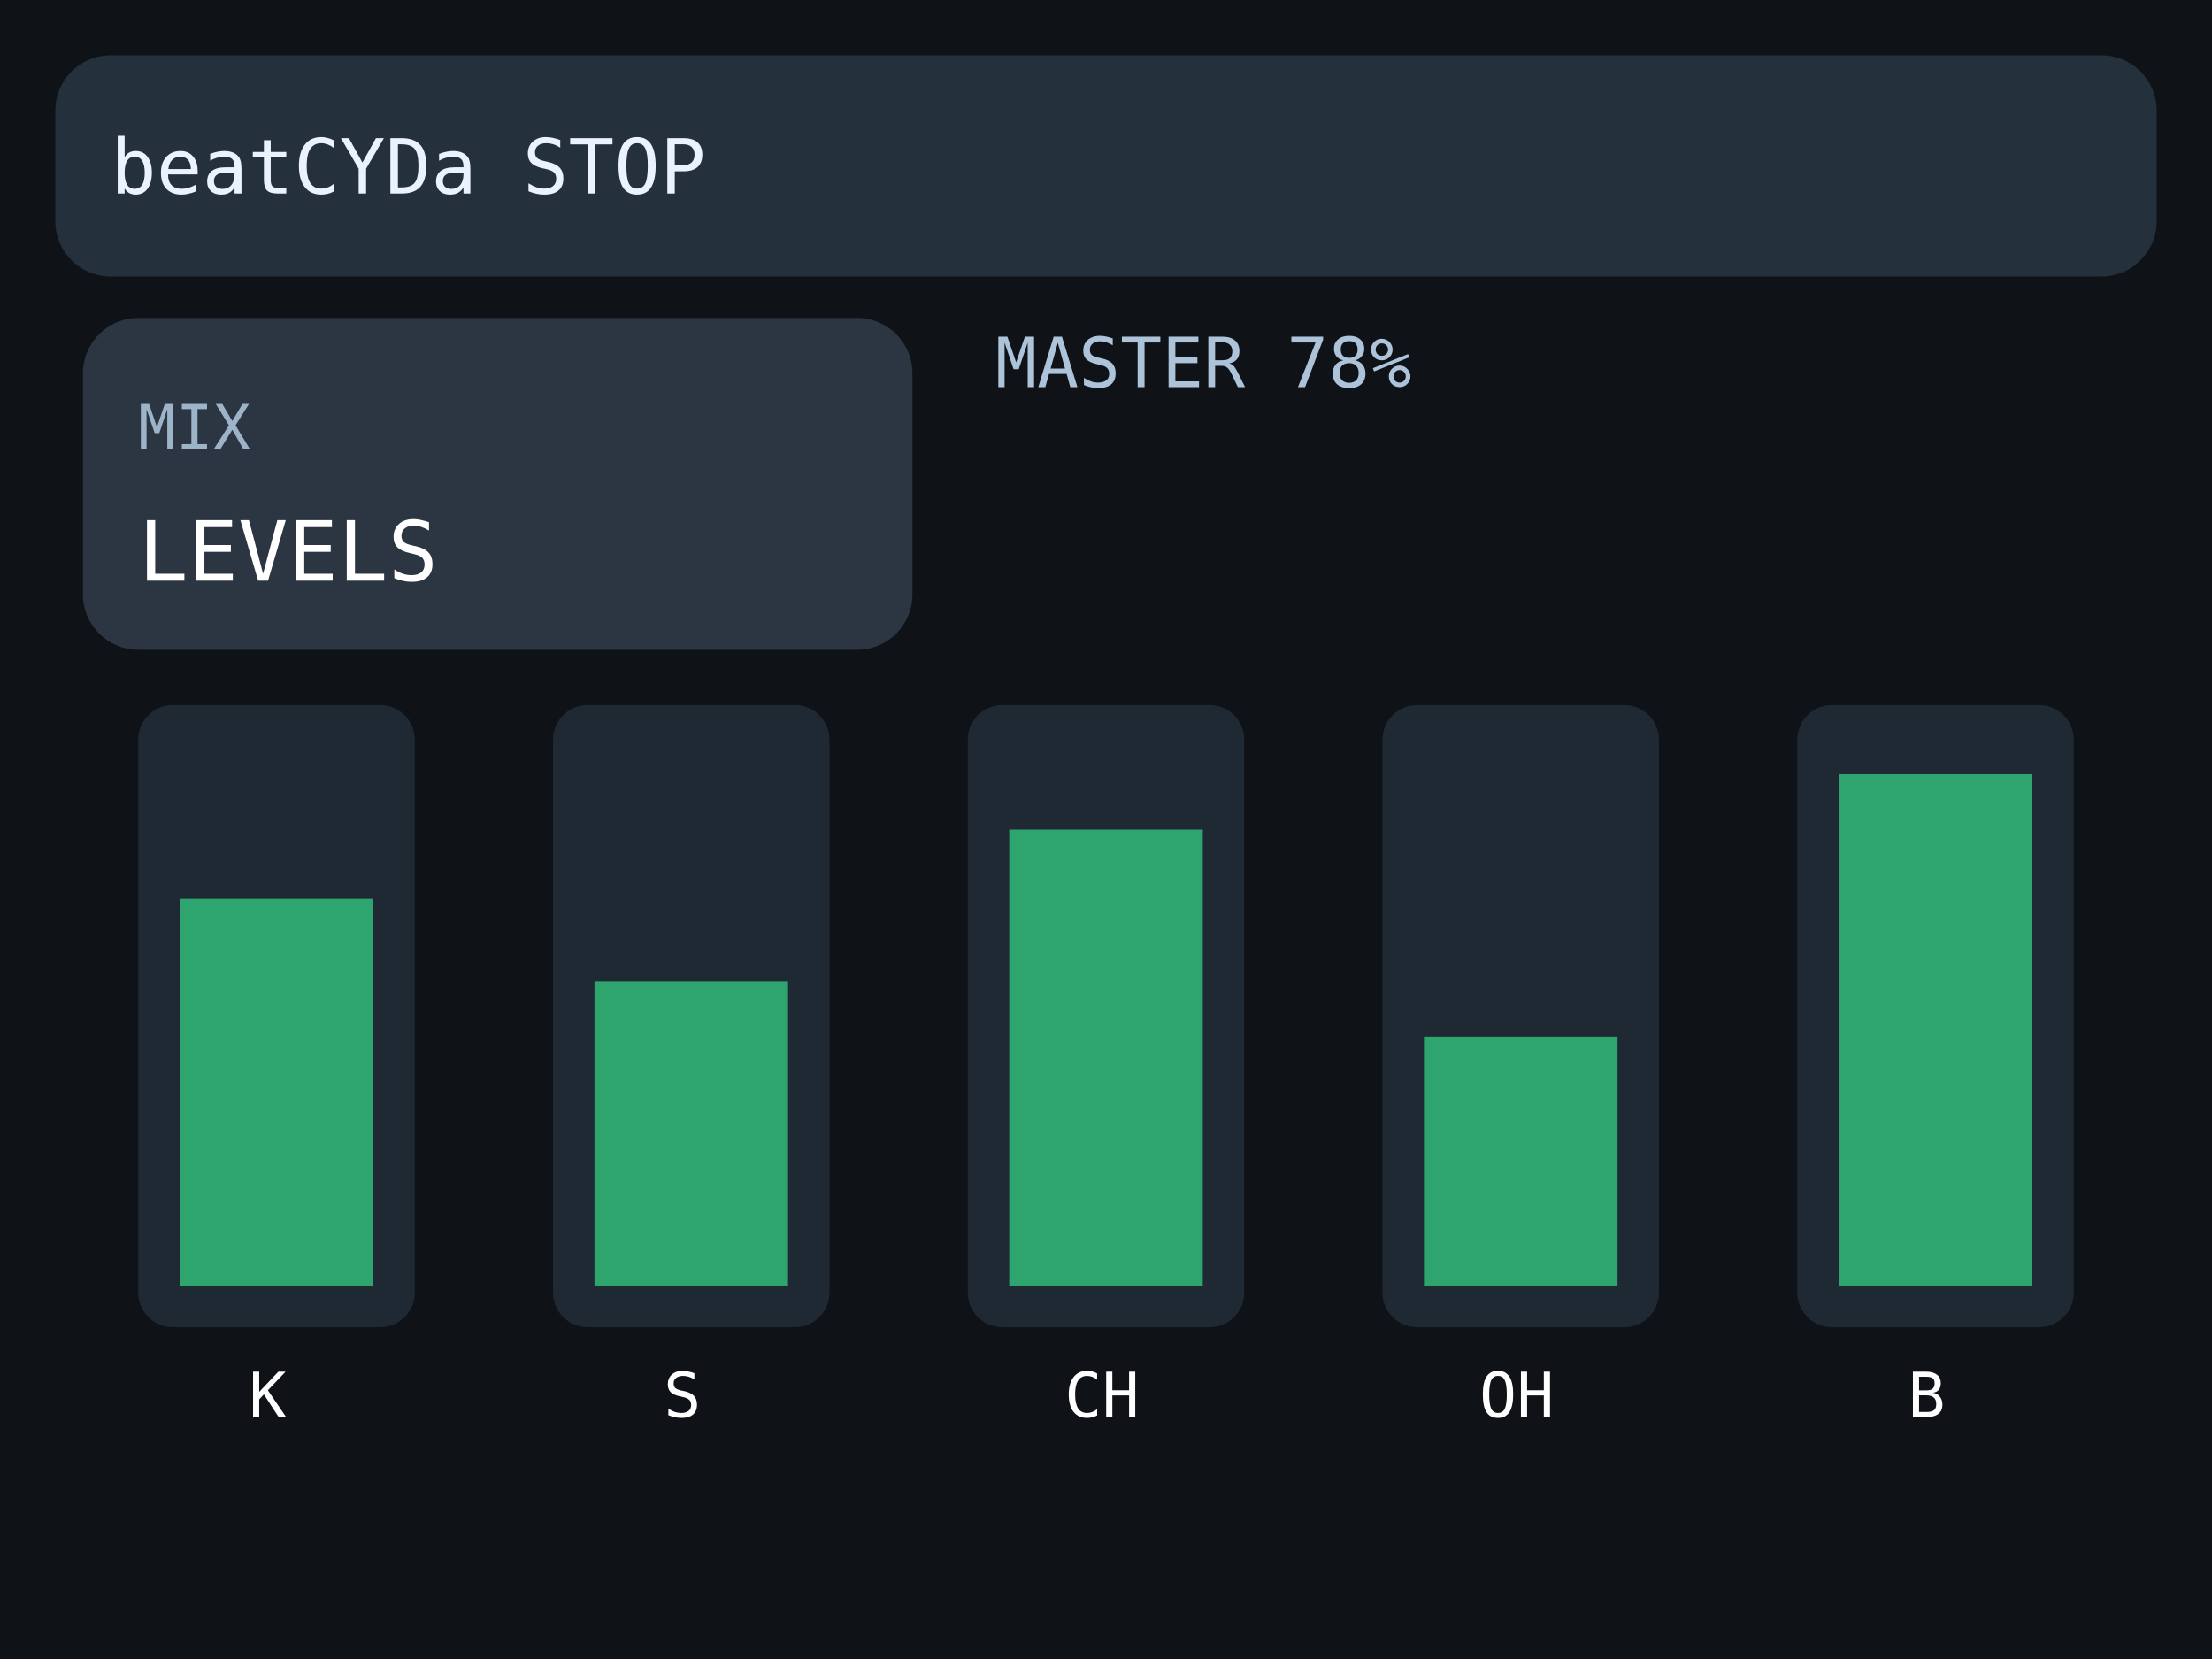
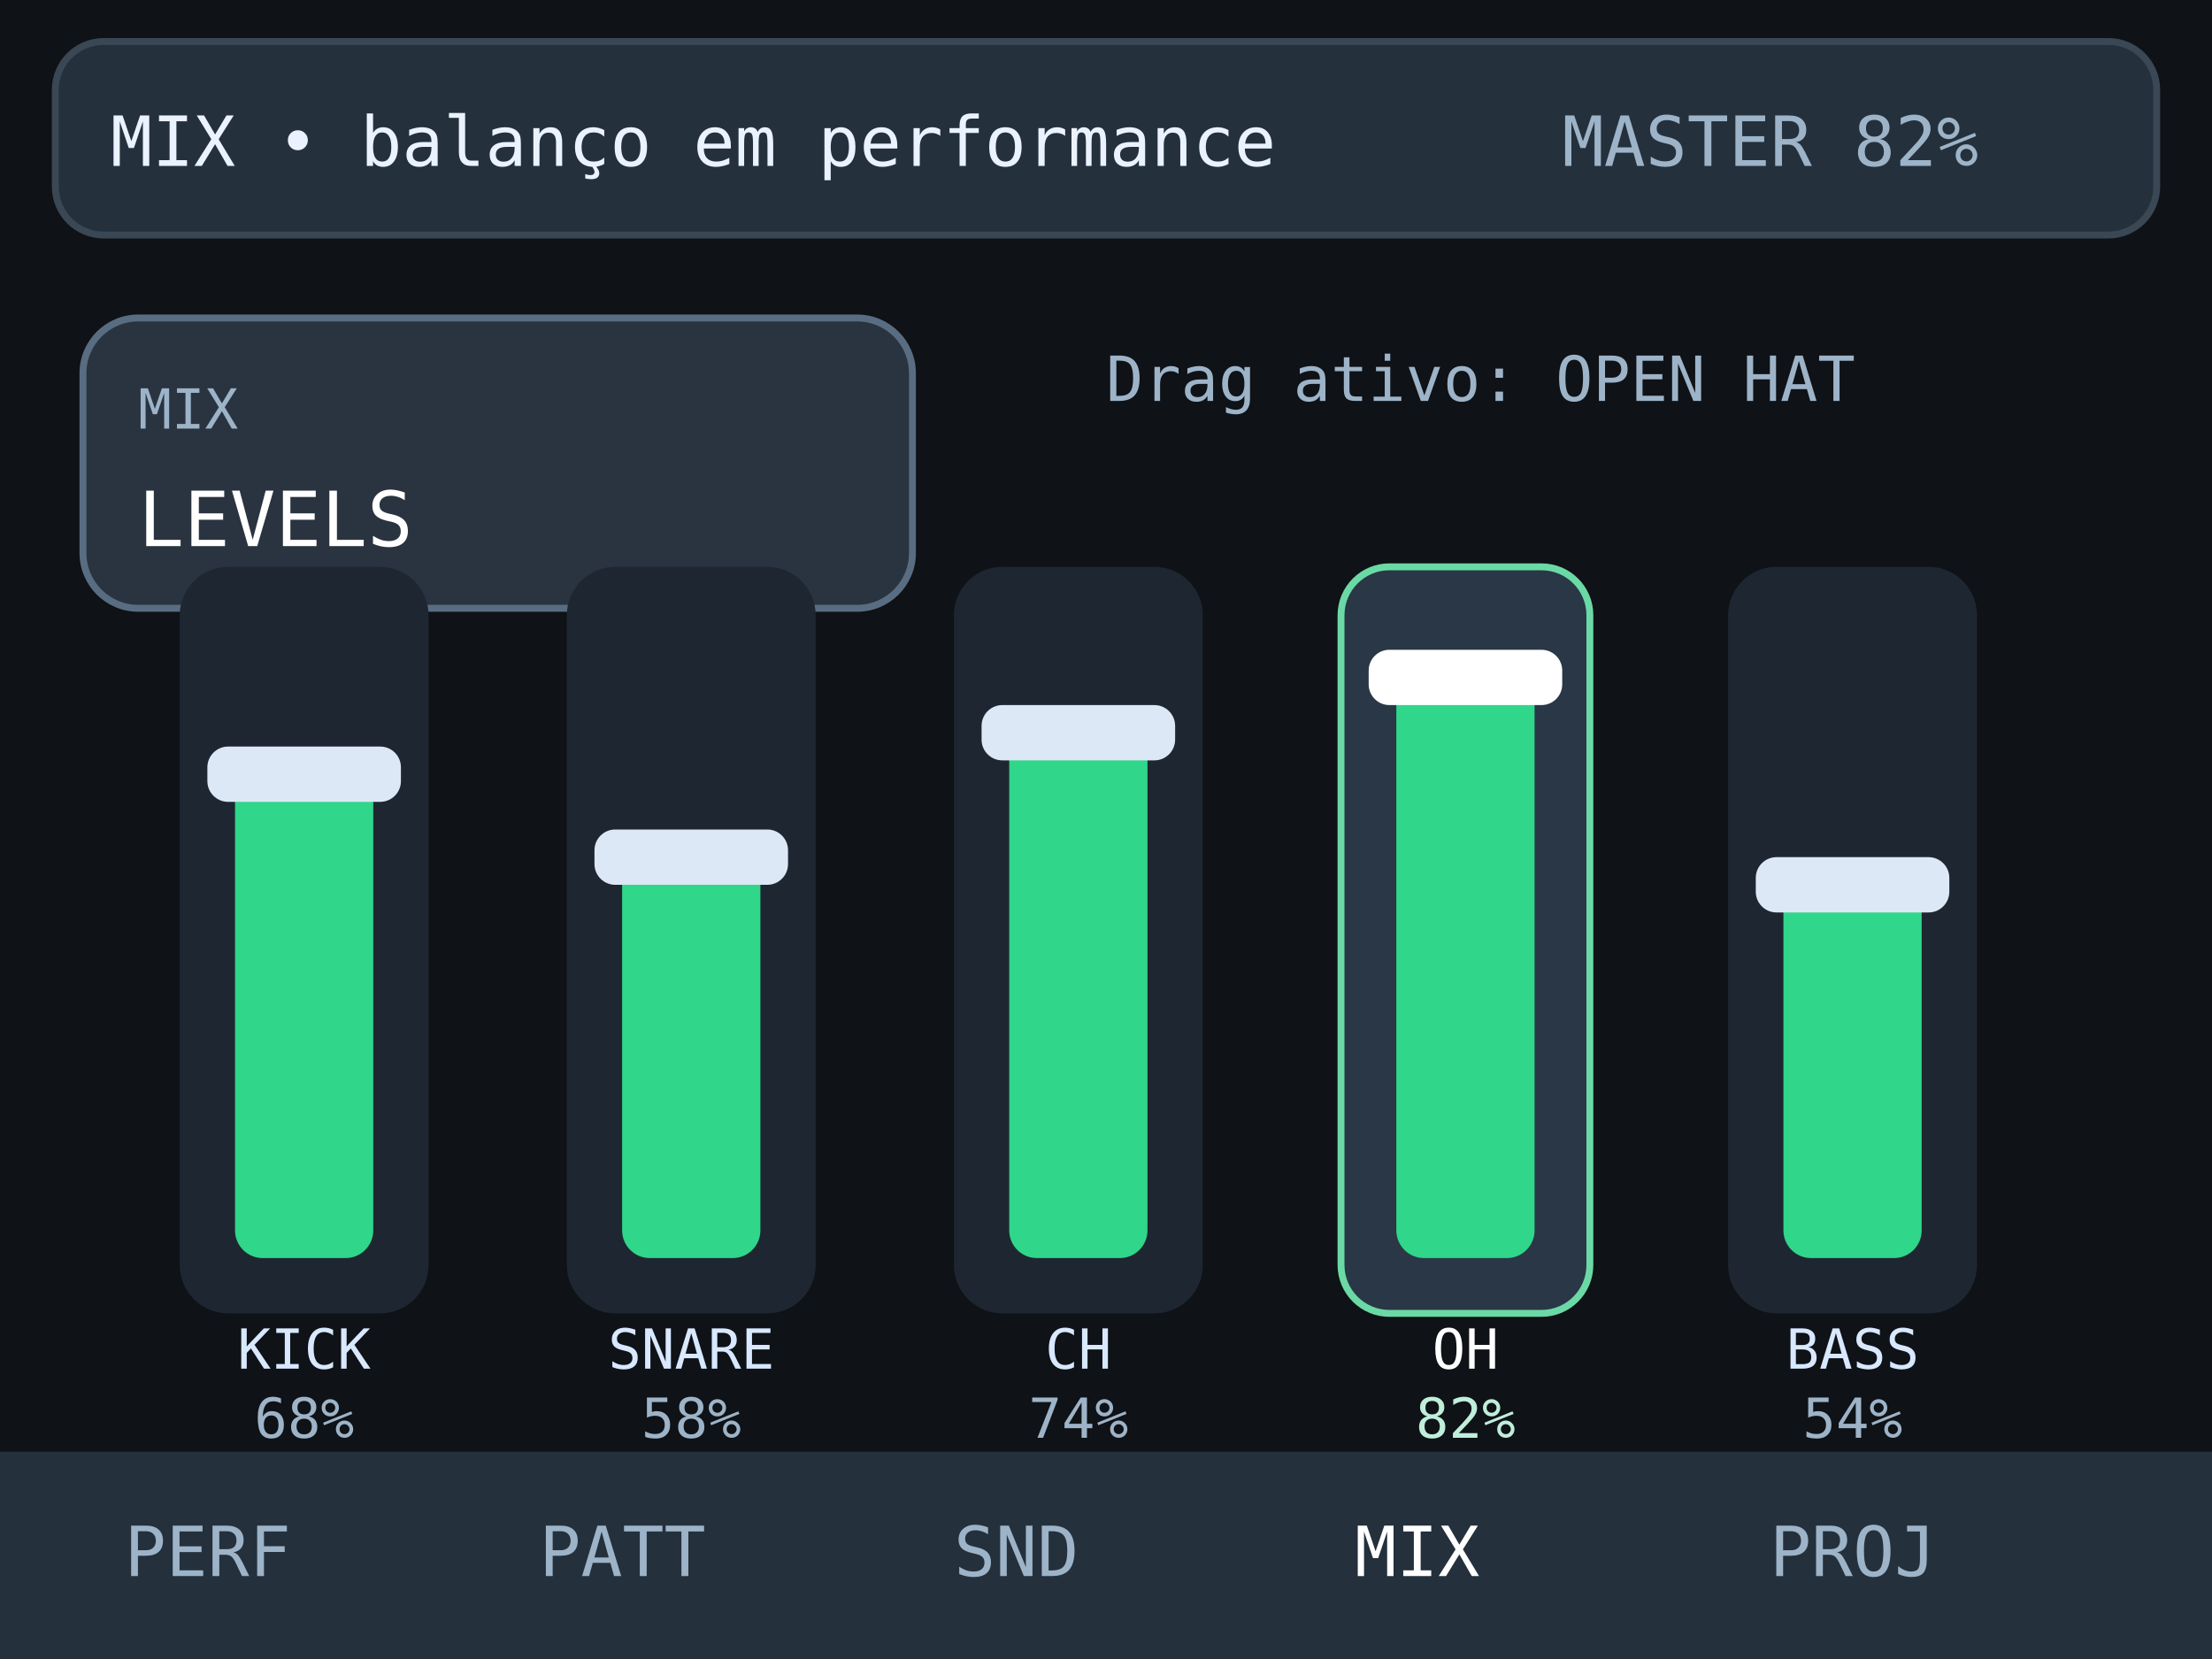
<svg xmlns="http://www.w3.org/2000/svg" width="960" height="720" viewBox="0 0 320 240">
  <rect width="320" height="240" fill="#0f1216" />
-   <rect x="8" y="8" width="304" height="32" rx="8" fill="#24303c" />
-   <text x="16" y="28" fill="#eaf2ff" font-size="11" font-family="monospace">beatCYDa STOP</text>
-   <rect x="12" y="46" width="120" height="48" rx="8" fill="#2b3642" />
-   <text x="20" y="65" fill="#9db3c8" font-size="9" font-family="monospace">MIX</text>
-   <text x="20" y="84" fill="#ffffff" font-size="12" font-family="monospace">LEVELS</text>
-   <text x="144" y="56" fill="#adc3d9" font-size="10" font-family="monospace">MASTER 78%</text>
-   <g font-family="monospace" font-size="9" fill="white">
-     <rect x="20" y="102" width="40" height="90" rx="5" fill="#1f2933" />
-     <rect x="26" y="130" width="28" height="56" fill="#2ea56e" />
-     <text x="36" y="205">K</text>
-     <rect x="80" y="102" width="40" height="90" rx="5" fill="#1f2933" />
-     <rect x="86" y="142" width="28" height="44" fill="#2ea56e" />
-     <text x="96" y="205">S</text>
-     <rect x="140" y="102" width="40" height="90" rx="5" fill="#1f2933" />
-     <rect x="146" y="120" width="28" height="66" fill="#2ea56e" />
-     <text x="154" y="205">CH</text>
-     <rect x="200" y="102" width="40" height="90" rx="5" fill="#1f2933" />
-     <rect x="206" y="150" width="28" height="36" fill="#2ea56e" />
-     <text x="214" y="205">OH</text>
-     <rect x="260" y="102" width="40" height="90" rx="5" fill="#1f2933" />
-     <rect x="266" y="112" width="28" height="74" fill="#2ea56e" />
-     <text x="276" y="205">B</text>
+   <rect x="8" y="6" width="304" height="28" rx="7" fill="#24303c" stroke="#3a4754" />
+   <text x="16" y="24" fill="#eaf2ff" font-size="10" font-family="monospace">MIX • balanço em performance</text>
+   <text x="226" y="24" fill="#9db3c8" font-size="10" font-family="monospace">MASTER 82%</text>
+   <rect x="12" y="46" width="120" height="42" rx="8" fill="#2a3440" stroke="#596d82" />
+   <text x="20" y="62" fill="#9db3c8" font-size="8" font-family="monospace">MIX</text>
+   <text x="20" y="79" fill="#ffffff" font-size="11" font-family="monospace">LEVELS</text>
+   <text x="160" y="58" fill="#9db3c8" font-size="9" font-family="monospace">Drag ativo: OPEN HAT</text>
+   <g font-family="monospace" font-size="8" text-anchor="middle">
+     <rect x="26" y="82" width="36" height="108" rx="7" fill="#1e2731" />
+     <rect x="34" y="112" width="20" height="70" rx="4" fill="#30d689" />
+     <rect x="30" y="108" width="28" height="8" rx="3" fill="#dce8f6" />
+     <text x="44" y="198" fill="#d8e8ff">KICK</text>
+     <text x="44" y="208" fill="#9db3c8">68%</text>
+     <rect x="82" y="82" width="36" height="108" rx="7" fill="#1e2731" />
+     <rect x="90" y="124" width="20" height="58" rx="4" fill="#30d689" />
+     <rect x="86" y="120" width="28" height="8" rx="3" fill="#dce8f6" />
+     <text x="100" y="198" fill="#d8e8ff">SNARE</text>
+     <text x="100" y="208" fill="#9db3c8">58%</text>
+     <rect x="138" y="82" width="36" height="108" rx="7" fill="#1e2731" />
+     <rect x="146" y="106" width="20" height="76" rx="4" fill="#30d689" />
+     <rect x="142" y="102" width="28" height="8" rx="3" fill="#dce8f6" />
+     <text x="156" y="198" fill="#d8e8ff">CH</text>
+     <text x="156" y="208" fill="#9db3c8">74%</text>
+     <rect x="194" y="82" width="36" height="108" rx="7" fill="#293746" stroke="#6bd9a5" />
+     <rect x="202" y="98" width="20" height="84" rx="4" fill="#30d689" />
+     <rect x="198" y="94" width="28" height="8" rx="3" fill="#ffffff" />
+     <text x="212" y="198" fill="#ffffff">OH</text>
+     <text x="212" y="208" fill="#bfeeda">82%</text>
+     <rect x="250" y="82" width="36" height="108" rx="7" fill="#1e2731" />
+     <rect x="258" y="128" width="20" height="54" rx="4" fill="#30d689" />
+     <rect x="254" y="124" width="28" height="8" rx="3" fill="#dce8f6" />
+     <text x="268" y="198" fill="#d8e8ff">BASS</text>
+     <text x="268" y="208" fill="#9db3c8">54%</text>
  </g>
+   <rect x="0" y="210" width="320" height="30" fill="#24303c" />
+   <text x="18" y="228" fill="#9db3c8" font-size="10" font-family="monospace">PERF</text>
+   <text x="78" y="228" fill="#9db3c8" font-size="10" font-family="monospace">PATT</text>
+   <text x="138" y="228" fill="#9db3c8" font-size="10" font-family="monospace">SND</text>
+   <text x="196" y="228" fill="#ffffff" font-size="10" font-family="monospace">MIX</text>
+   <text x="256" y="228" fill="#9db3c8" font-size="10" font-family="monospace">PROJ</text>
</svg>
